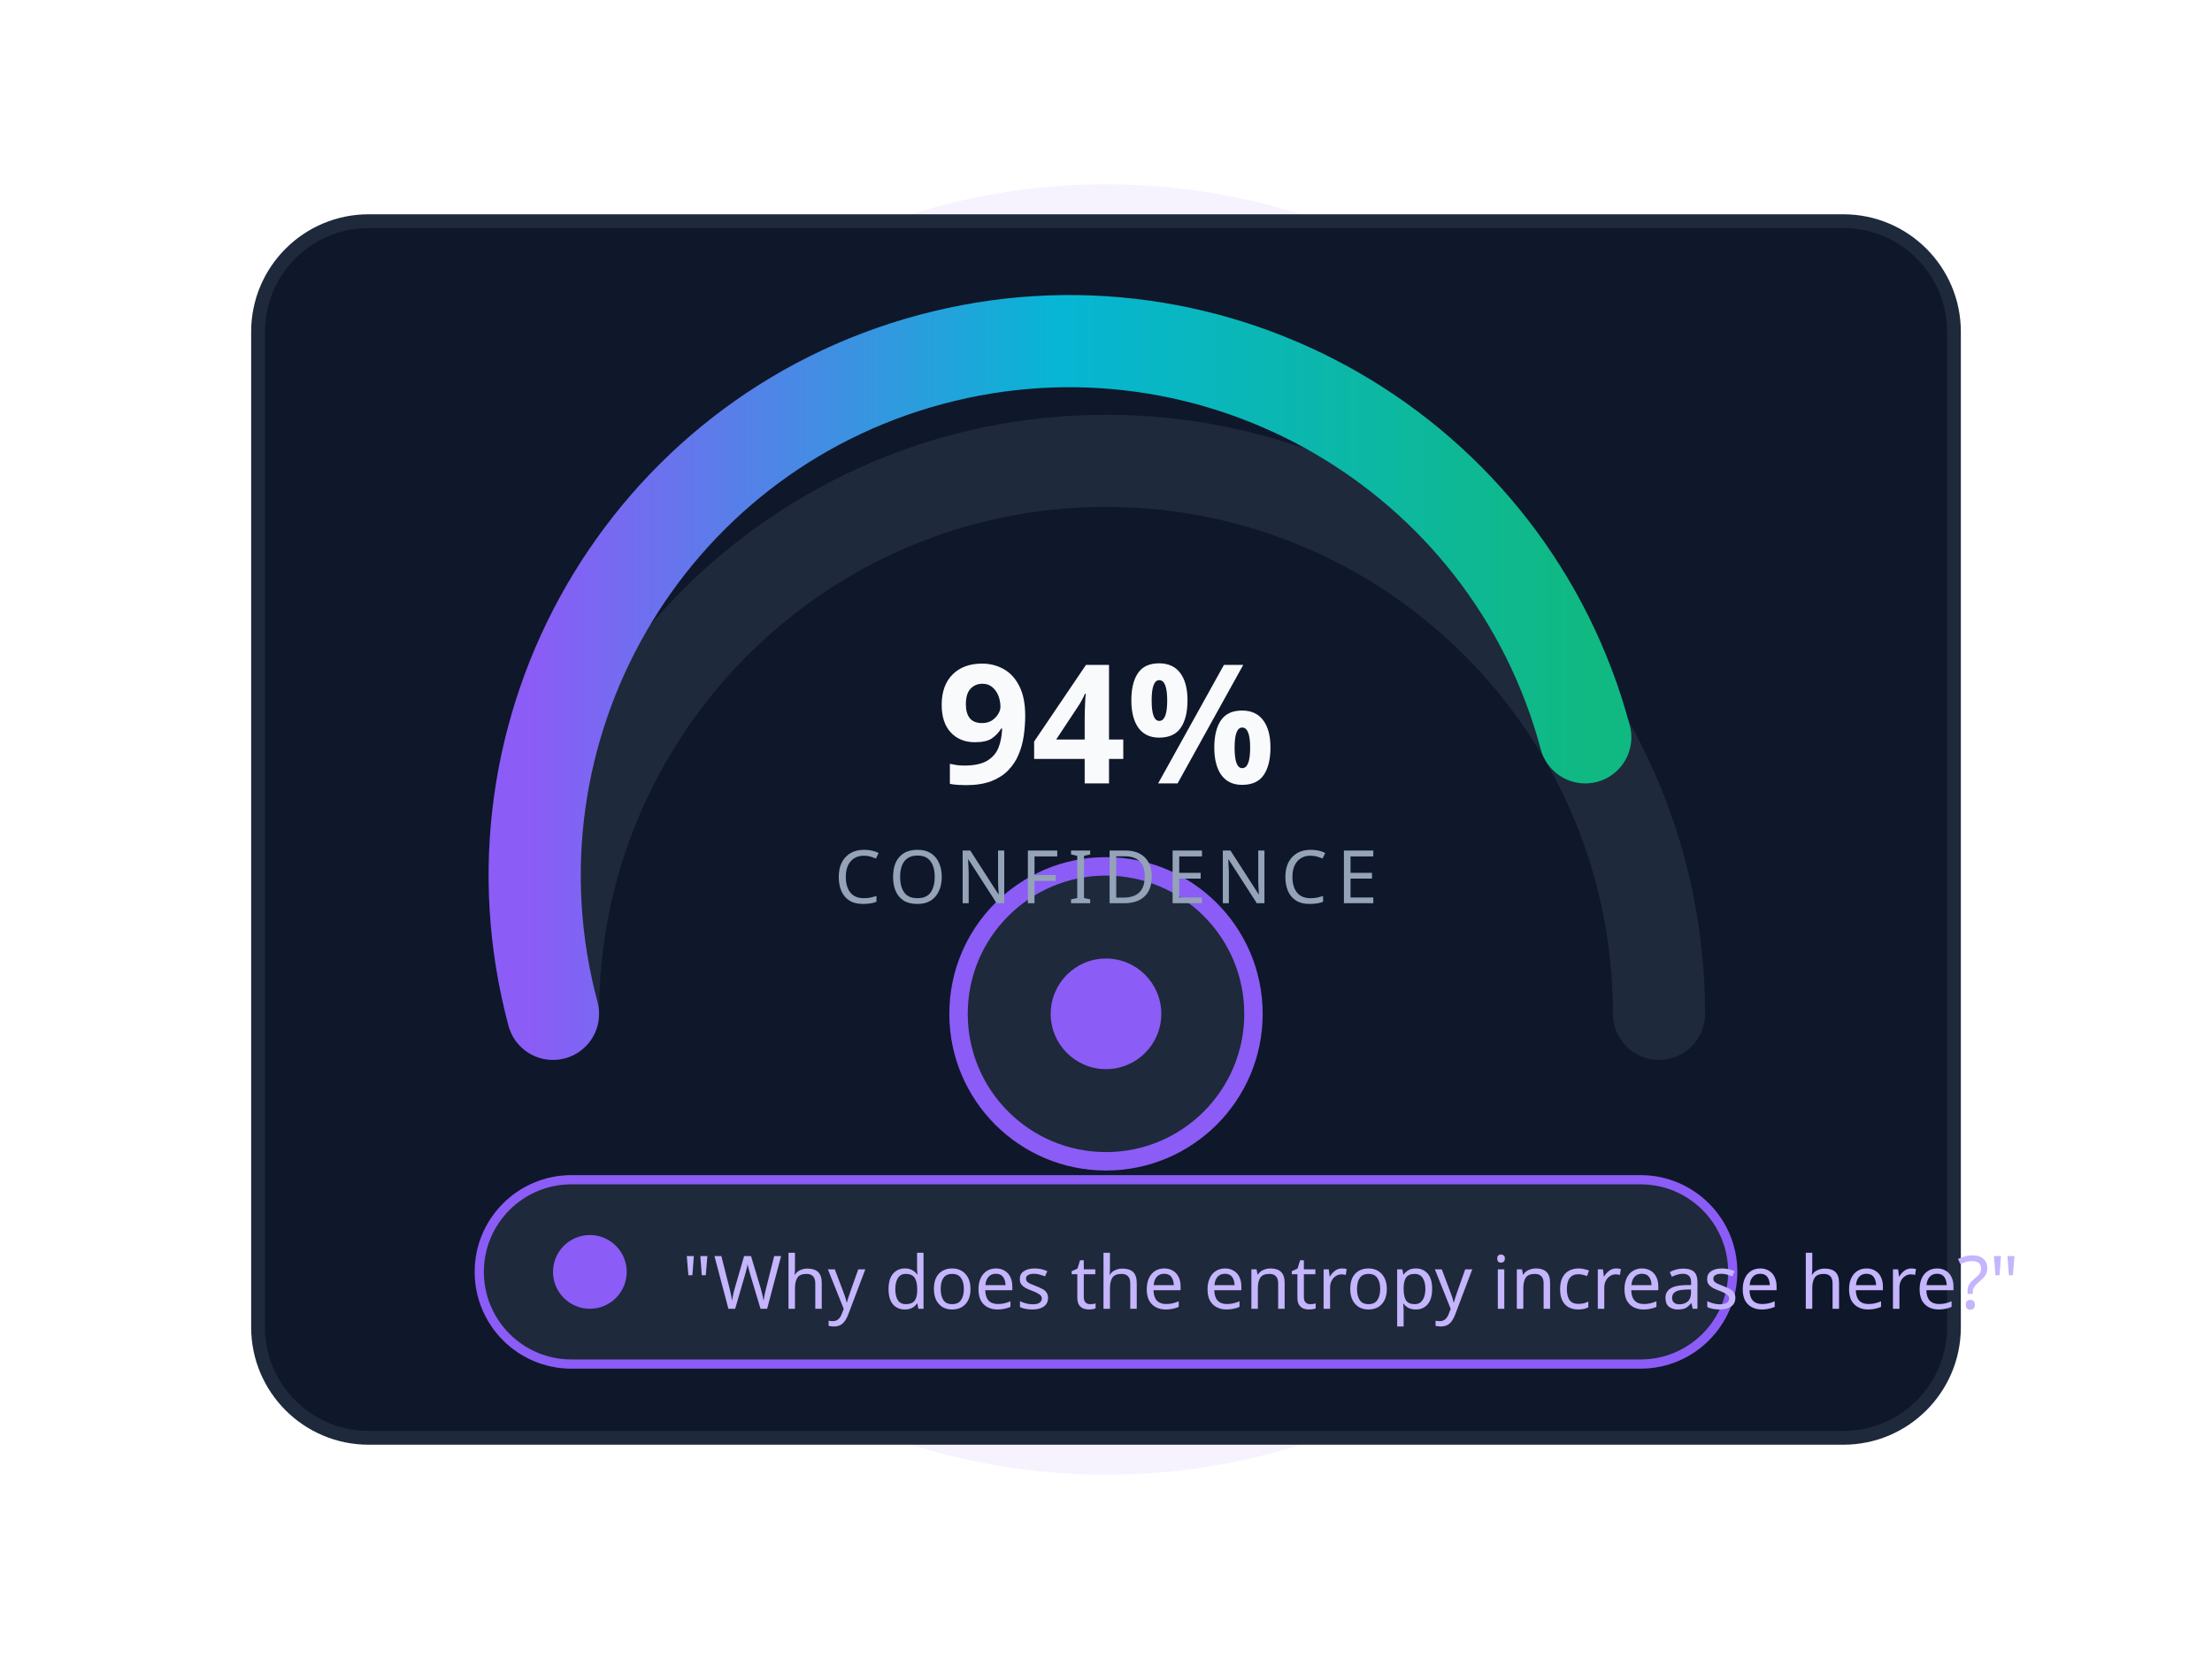
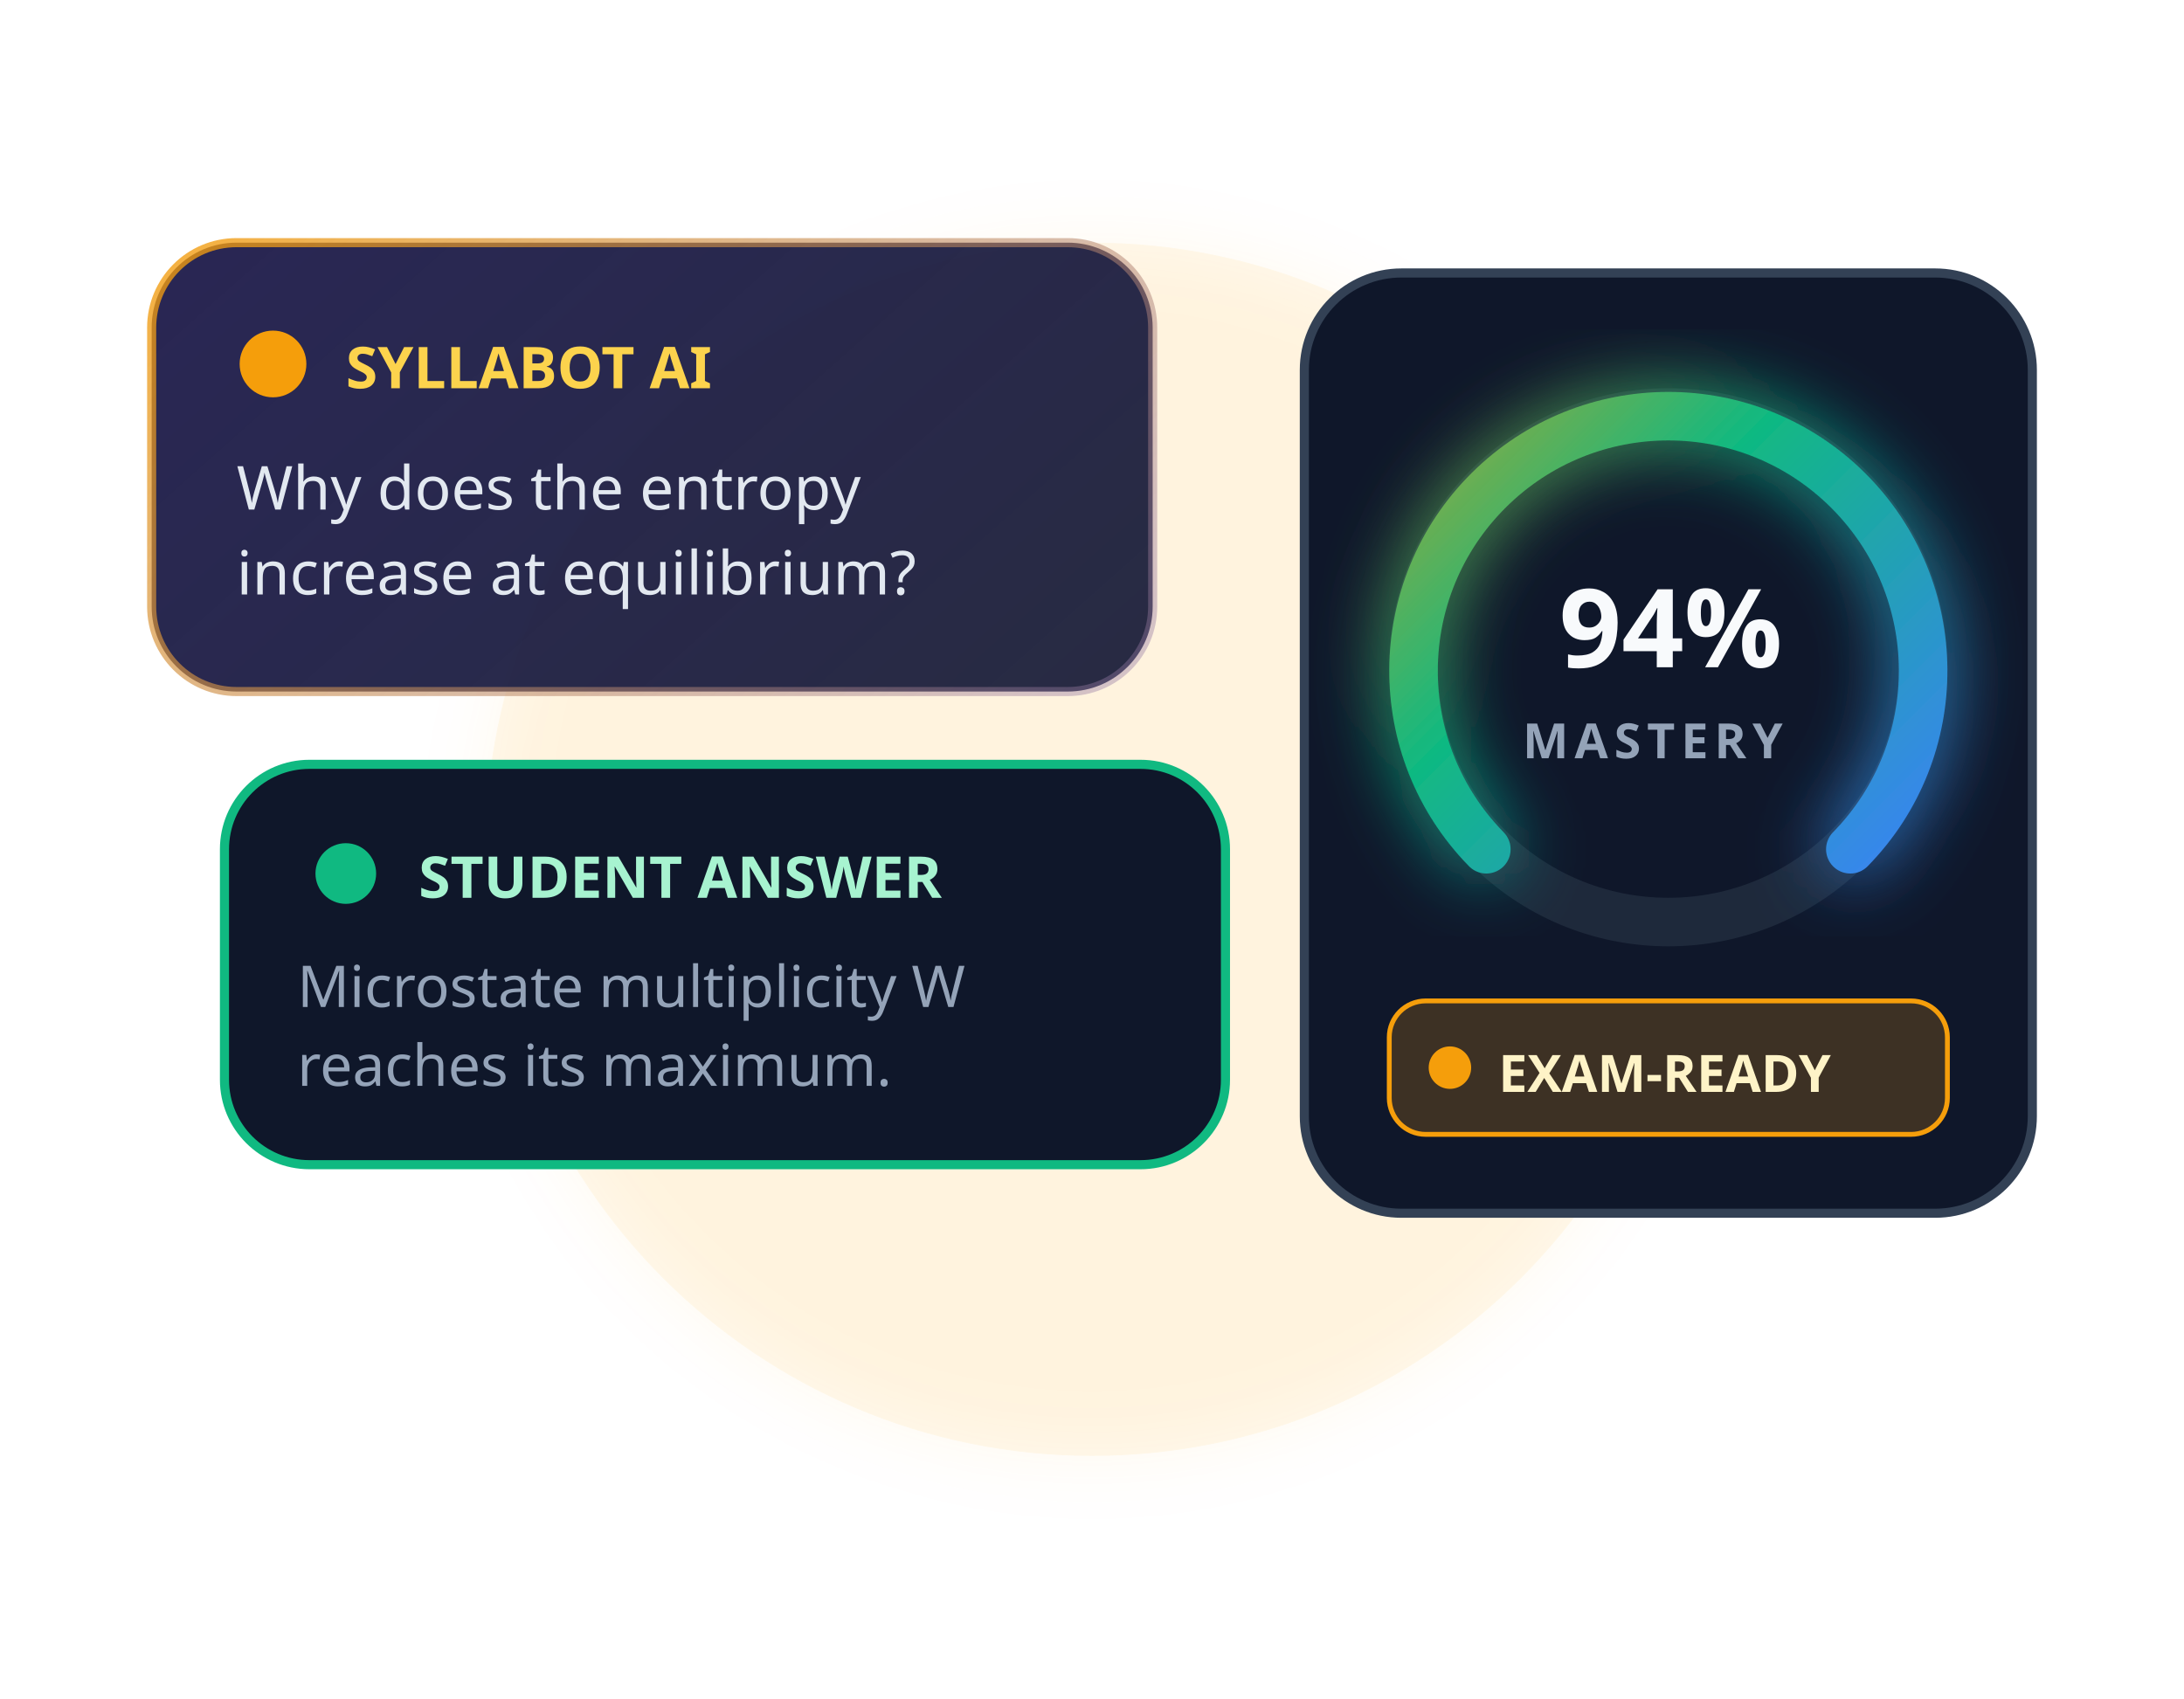
- <svg xmlns="http://www.w3.org/2000/svg" width="240" height="180" viewBox="0 0 240 180" fill="none">
+ <svg xmlns="http://www.w3.org/2000/svg" width="360" height="280" viewBox="0 0 360 280" fill="none">
  <defs>
-     <linearGradient id="arcGrad" x1="0" y1="0" x2="1" y2="0">
-       <stop stop-color="#8B5CF6" />
-       <stop offset="0.5" stop-color="#06B6D4" />
-       <stop offset="1" stop-color="#10B981" />
+     <linearGradient id="socGlass1" x1="0" y1="0" x2="160" y2="180" gradientUnits="userSpaceOnUse">
+       <stop offset="0%" stop-color="#1E1B4B" stop-opacity="0.95" />
+       <stop offset="100%" stop-color="#0F172A" stop-opacity="0.9" />
    </linearGradient>
+     <linearGradient id="socBorder1" x1="0" y1="0" x2="160" y2="180" gradientUnits="userSpaceOnUse">
+       <stop offset="0%" stop-color="#F59E0B" stop-opacity="0.8" />
+       <stop offset="100%" stop-color="#6366F1" stop-opacity="0.2" />
+     </linearGradient>
+     <linearGradient id="gaugeGrad2" x1="0" y1="0" x2="100" y2="100" gradientUnits="userSpaceOnUse">
+       <stop offset="0%" stop-color="#F59E0B" />
+       <stop offset="50%" stop-color="#10B981" />
+       <stop offset="100%" stop-color="#3B82F6" />
+     </linearGradient>
+     <filter id="glow4" x="-20%" y="-20%" width="140%" height="140%">
+       <feGaussianBlur stdDeviation="6" result="blur" />
+       <feComposite in="SourceGraphic" in2="blur" operator="over" />
+     </filter>
  </defs>
-   <circle cx="120" cy="90" r="70" fill="#8B5CF6" fill-opacity="0.08" />
-   <rect x="28" y="24" width="184" height="132" rx="12" fill="#0F172A" stroke="#1E293B" stroke-width="1.5" />
-   <path d="M 60 110 A 50 50 0 0 1 180 110" stroke="#1E293B" stroke-width="10" stroke-linecap="round" fill="none" />
-   <path d="M 60 110 A 50 50 0 0 1 172 80" stroke="url(#arcGrad)" stroke-width="10" stroke-linecap="round" fill="none" />
-   <circle cx="120" cy="110" r="16" fill="#1E293B" stroke="#8B5CF6" stroke-width="2" />
-   <circle cx="120" cy="110" r="6" fill="#8B5CF6" />
-   <text x="120" y="85" text-anchor="middle" fill="#F8FAFC" font-size="18" font-family="sans-serif" font-weight="bold">94%</text>
-   <text x="120" y="98" text-anchor="middle" fill="#94A3B8" font-size="8" font-family="sans-serif" letter-spacing="1">CONFIDENCE</text>
-   <rect x="52" y="128" width="136" height="20" rx="10" fill="#1E293B" stroke="#8B5CF6" stroke-width="1" />
-   <circle cx="64" cy="138" r="4" fill="#8B5CF6" />
-   <text x="74" y="142" fill="#C4B5FD" font-size="8" font-family="sans-serif">"Why does the entropy increase here?"</text>
+   <circle cx="180" cy="140" r="100" fill="#F59E0B" fill-opacity="0.07" filter="url(#glow4)" />
+   <g transform="translate(25, 40)">
+     <rect x="0" y="0" width="165" height="74" rx="14" fill="url(#socGlass1)" stroke="url(#socBorder1)" stroke-width="1.5" />
+     <circle cx="20" cy="20" r="5.5" fill="#F59E0B" />
+     <text x="32" y="24" fill="#FCD34D" font-size="9.5" font-family="sans-serif" font-weight="bold">SYLLABOT AI</text>
+     <text x="14" y="44" fill="#E2E8F0" font-size="10" font-family="sans-serif">Why does the entropy</text>
+     <text x="14" y="58" fill="#E2E8F0" font-size="10" font-family="sans-serif">increase at equilibrium?</text>
+     <rect x="12" y="86" width="165" height="66" rx="14" fill="#0F172A" stroke="#10B981" stroke-width="1.5" />
+     <circle cx="32" cy="104" r="5" fill="#10B981" />
+     <text x="44" y="108" fill="#A7F3D0" font-size="9.5" font-family="sans-serif" font-weight="bold">STUDENT ANSWER</text>
+     <text x="24" y="126" fill="#94A3B8" font-size="9.5" font-family="sans-serif">Microstate multiplicity W</text>
+     <text x="24" y="139" fill="#94A3B8" font-size="9.5" font-family="sans-serif">reaches its maximum.</text>
+   </g>
+   <g transform="translate(215, 45)">
+     <rect x="0" y="0" width="120" height="155" rx="16" fill="#0F172A" stroke="#334155" stroke-width="1.5" />
+     <circle cx="60" cy="65" r="42" stroke="#1E293B" stroke-width="8" fill="none" />
+     <path d="M 30,95 A 42 42 0 1 1 90,95" stroke="url(#gaugeGrad2)" stroke-width="8" stroke-linecap="round" fill="none" filter="url(#glow4)" />
+     <text x="42" y="65" fill="#F8FAFC" font-size="18" font-family="sans-serif" font-weight="bold">94%</text>
+     <text x="36" y="80" fill="#94A3B8" font-size="8" font-family="sans-serif" font-weight="bold" letter-spacing="1">MASTERY</text>
+     <rect x="14" y="120" width="92" height="22" rx="6" fill="#F59E0B" fill-opacity="0.2" stroke="#F59E0B" stroke-width="0.8" />
+     <circle cx="24" cy="131" r="3.5" fill="#F59E0B" />
+     <text x="32" y="135" fill="#FEF3C7" font-size="8.5" font-family="sans-serif" font-weight="bold">EXAM-READY</text>
+   </g>
</svg>
